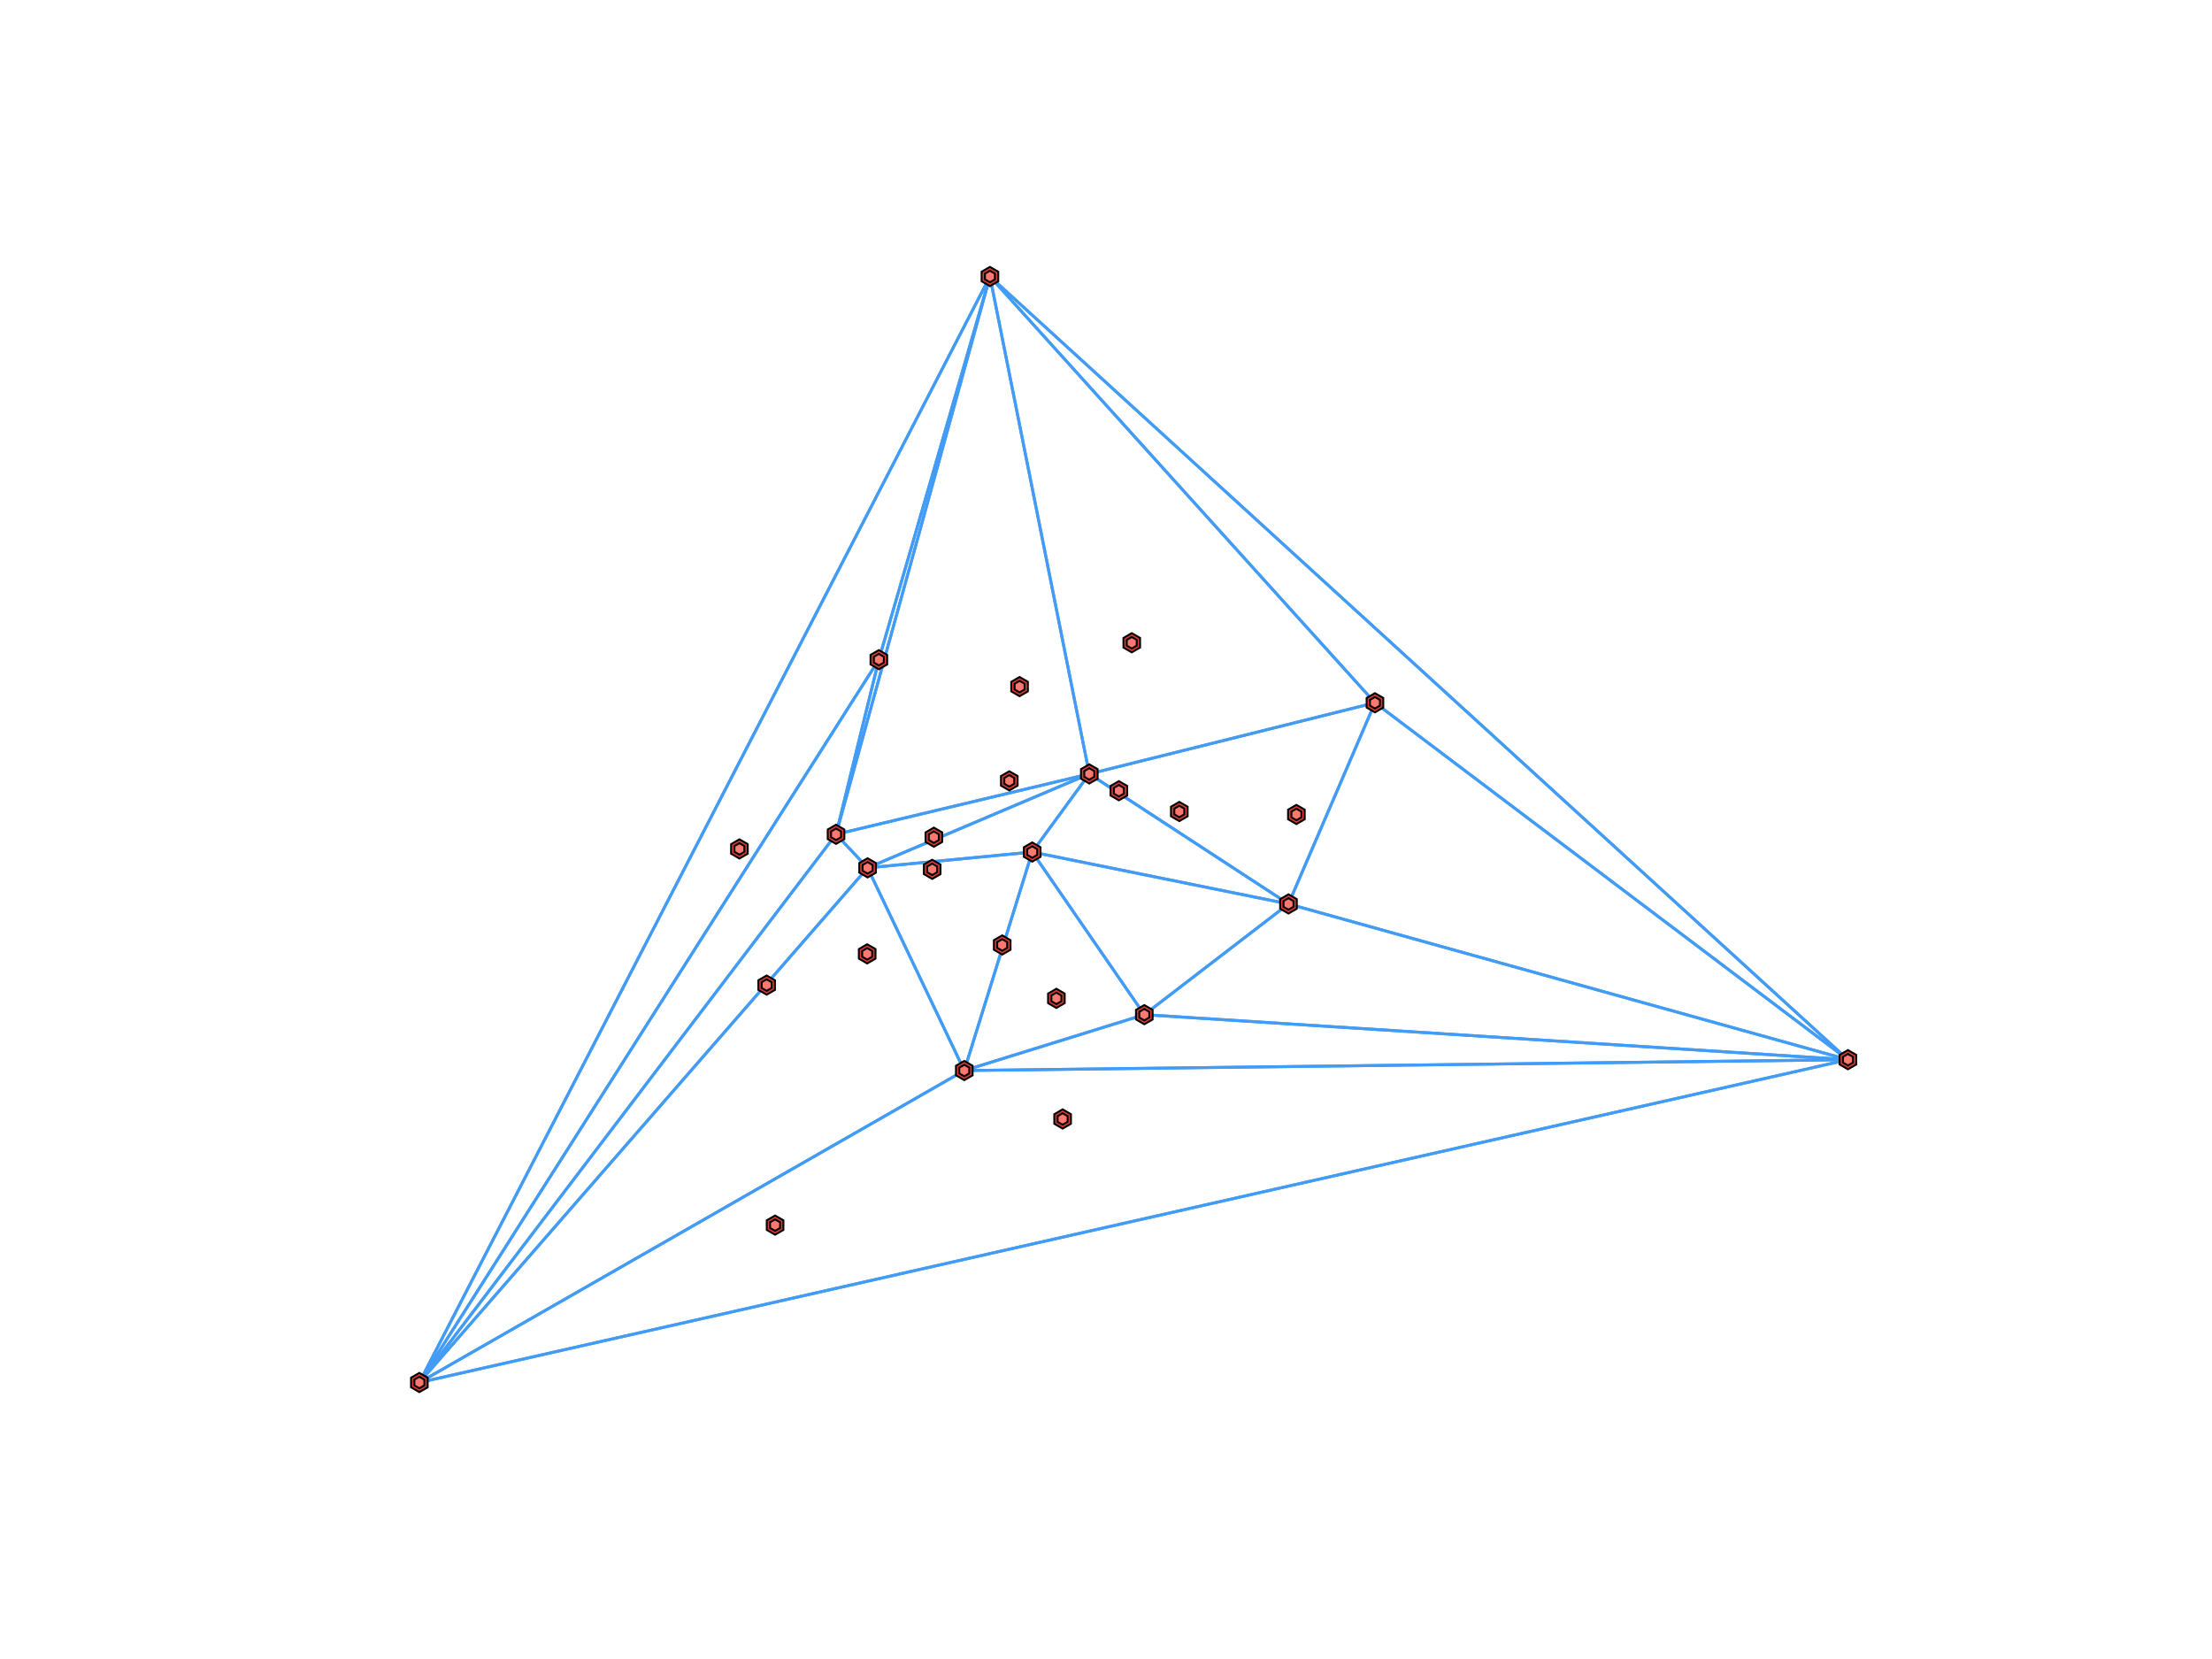
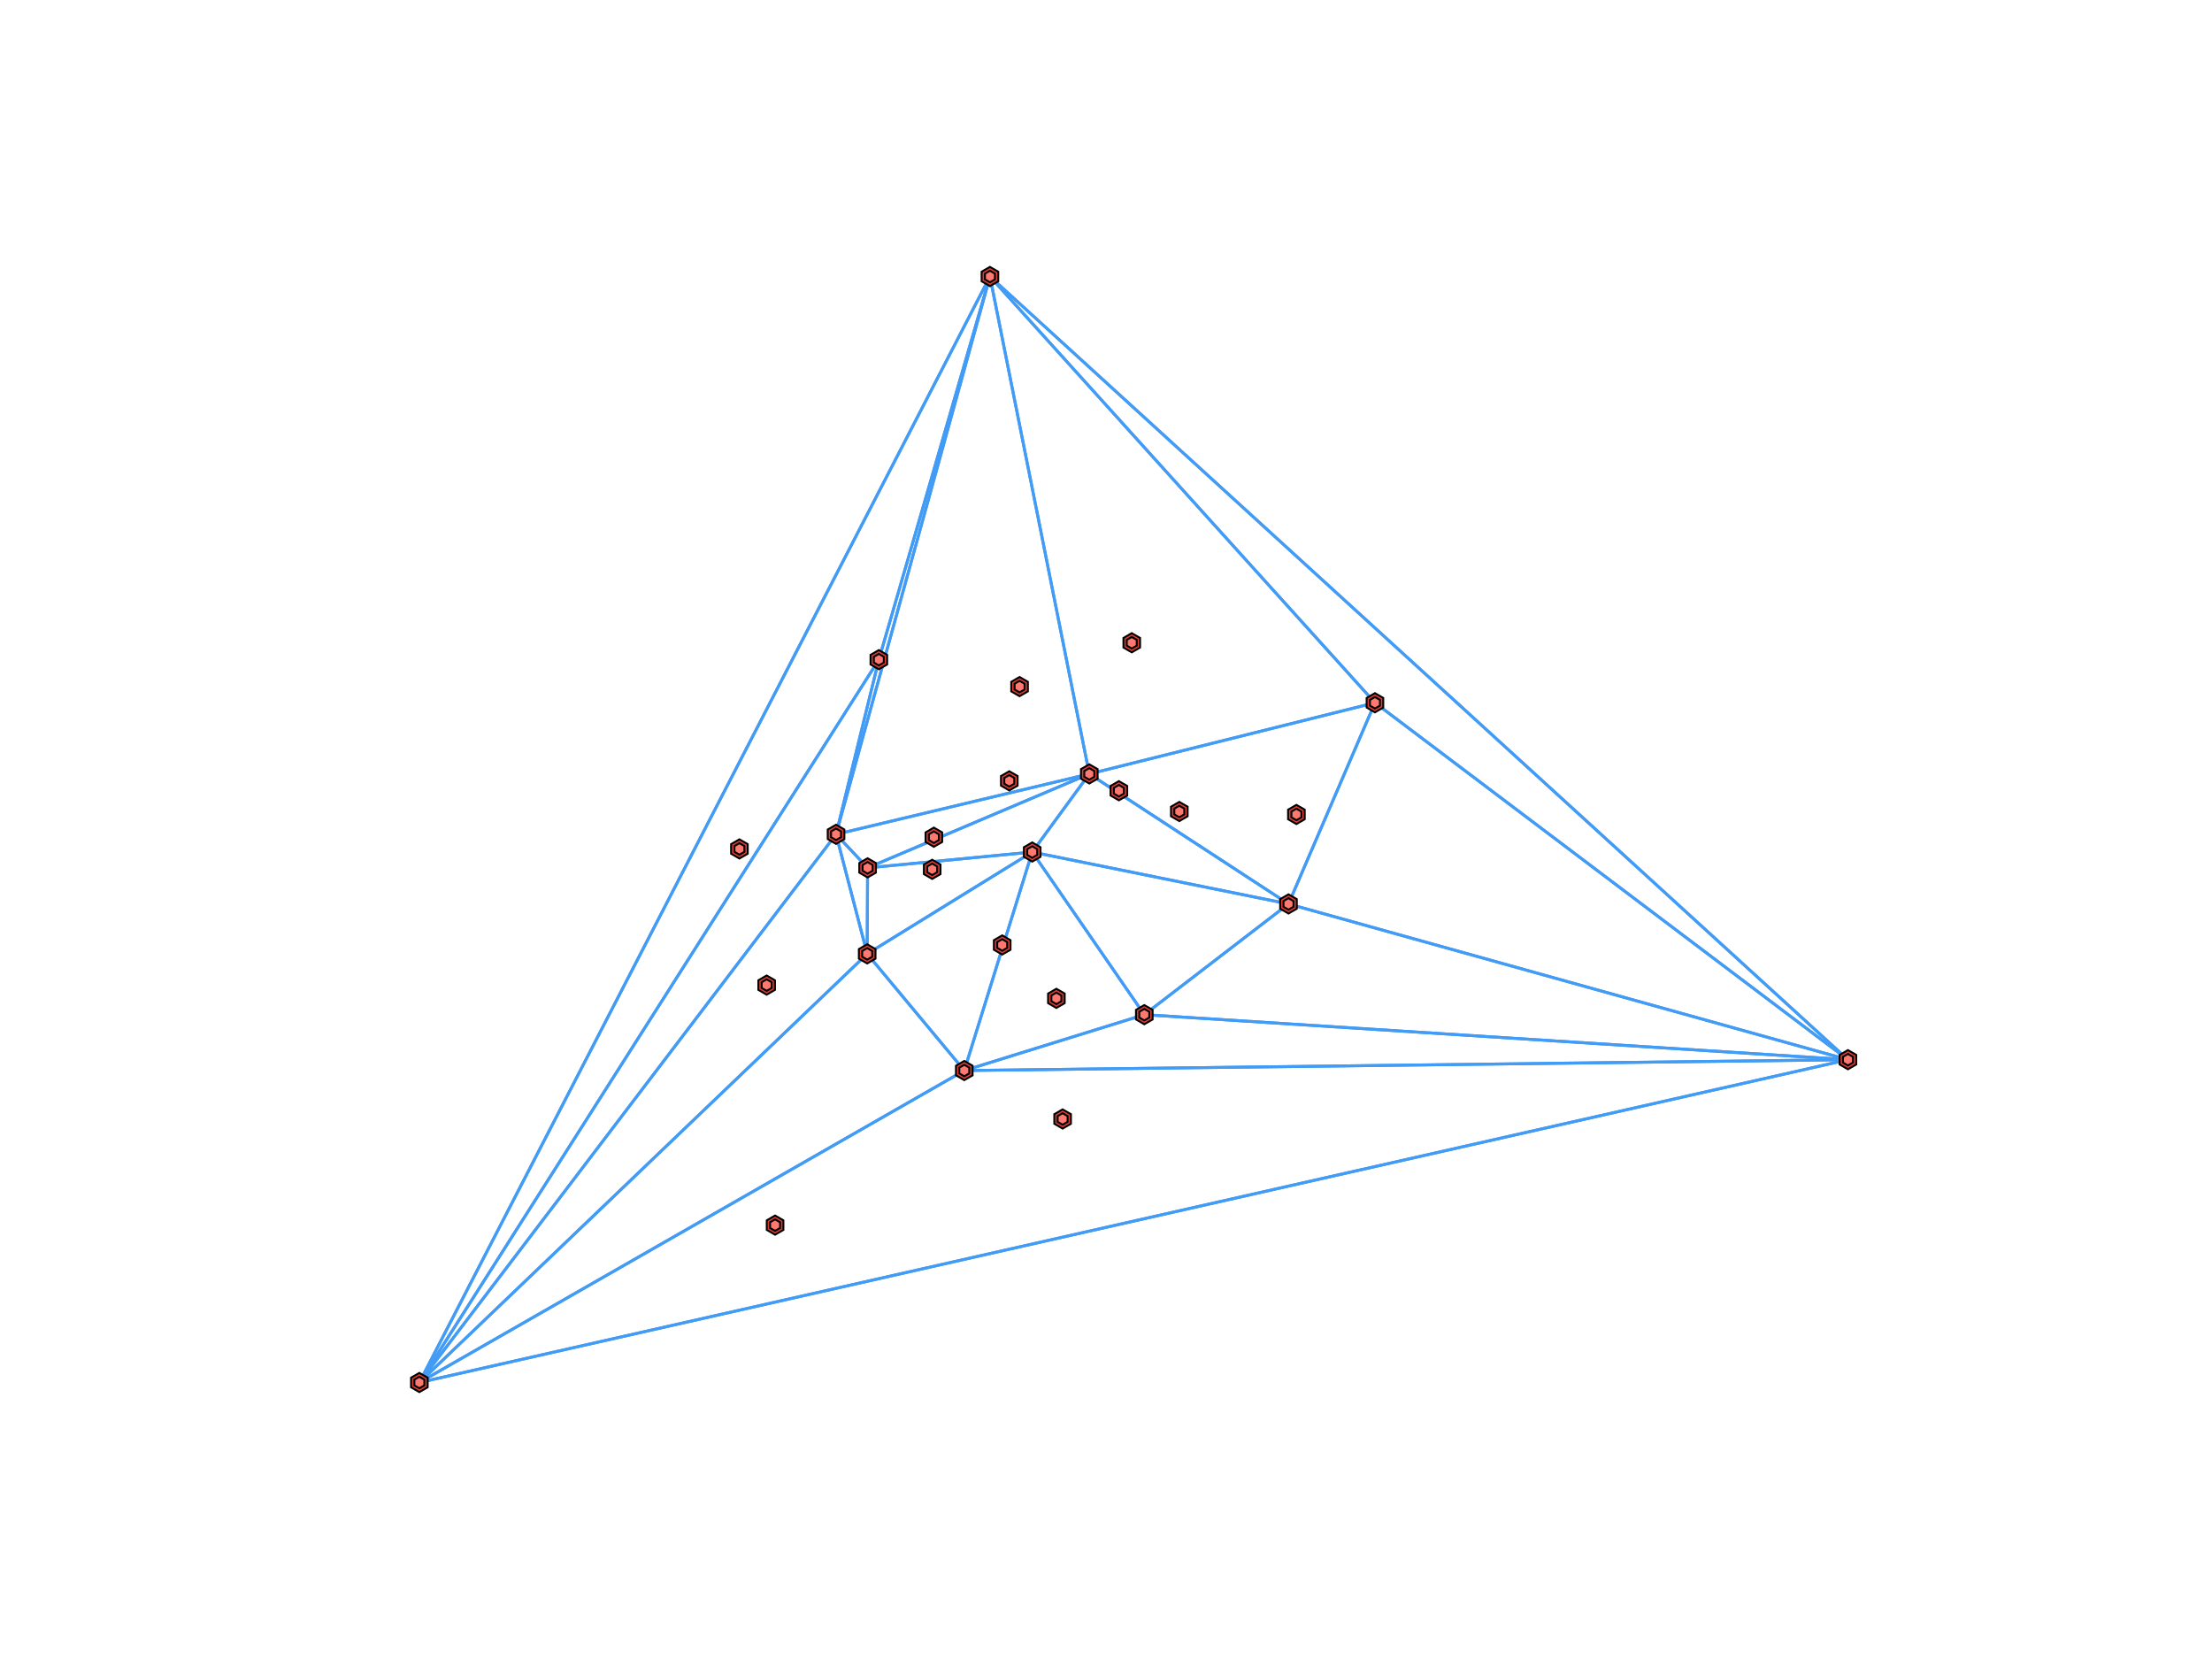
<svg xmlns="http://www.w3.org/2000/svg" xmlns:xlink="http://www.w3.org/1999/xlink" height="432pt" version="1.1" viewBox="0 0 576 432" width="576pt">
  <defs>
    <style type="text/css">
*{stroke-linecap:butt;stroke-linejoin:round;stroke-miterlimit:100000;}
  </style>
  </defs>
  <g id="figure_1">
    <g id="patch_1">
      <path d="M 0 432  L 576 432  L 576 0  L 0 0  z " style="fill:#ffffff;" />
    </g>
    <g id="axes_1">
      <g id="LineCollection_1">
-         <path clip-path="url(#p4725c928e8)" d="M 283.65 201.527  L 225.922 225.985  " style="fill:none;stroke:#429bf4;stroke-width:0.75;" />
-         <path clip-path="url(#p4725c928e8)" d="M 283.65 201.527  L 358.034 182.996  " style="fill:none;stroke:#429bf4;stroke-width:0.75;" />
-         <path clip-path="url(#p4725c928e8)" d="M 283.65 201.527  L 257.777 72  " style="fill:none;stroke:#429bf4;stroke-width:0.75;" />
-         <path clip-path="url(#p4725c928e8)" d="M 283.65 201.527  L 335.519 235.382  " style="fill:none;stroke:#429bf4;stroke-width:0.75;" />
-         <path clip-path="url(#p4725c928e8)" d="M 283.65 201.527  L 217.704 217.252  " style="fill:none;stroke:#429bf4;stroke-width:0.75;" />
-         <path clip-path="url(#p4725c928e8)" d="M 283.65 201.527  L 268.784 221.866  " style="fill:none;stroke:#429bf4;stroke-width:0.75;" />
-         <path clip-path="url(#p4725c928e8)" d="M 358.034 182.996  L 481.2 275.942  " style="fill:none;stroke:#429bf4;stroke-width:0.75;" />
-         <path clip-path="url(#p4725c928e8)" d="M 358.034 182.996  L 283.65 201.527  " style="fill:none;stroke:#429bf4;stroke-width:0.75;" />
-         <path clip-path="url(#p4725c928e8)" d="M 358.034 182.996  L 257.777 72  " style="fill:none;stroke:#429bf4;stroke-width:0.75;" />
-         <path clip-path="url(#p4725c928e8)" d="M 358.034 182.996  L 335.519 235.382  " style="fill:none;stroke:#429bf4;stroke-width:0.75;" />
-         <path clip-path="url(#p4725c928e8)" d="M 335.519 235.382  L 481.2 275.942  " style="fill:none;stroke:#429bf4;stroke-width:0.75;" />
-         <path clip-path="url(#p4725c928e8)" d="M 335.519 235.382  L 297.974 264.217  " style="fill:none;stroke:#429bf4;stroke-width:0.75;" />
-         <path clip-path="url(#p4725c928e8)" d="M 335.519 235.382  L 283.65 201.527  " style="fill:none;stroke:#429bf4;stroke-width:0.75;" />
-         <path clip-path="url(#p4725c928e8)" d="M 335.519 235.382  L 358.034 182.996  " style="fill:none;stroke:#429bf4;stroke-width:0.75;" />
-         <path clip-path="url(#p4725c928e8)" d="M 335.519 235.382  L 268.784 221.866  " style="fill:none;stroke:#429bf4;stroke-width:0.75;" />
-         <path clip-path="url(#p4725c928e8)" d="M 481.2 275.942  L 109.2 360  " style="fill:none;stroke:#429bf4;stroke-width:0.75;" />
-         <path clip-path="url(#p4725c928e8)" d="M 481.2 275.942  L 297.974 264.217  " style="fill:none;stroke:#429bf4;stroke-width:0.75;" />
-         <path clip-path="url(#p4725c928e8)" d="M 481.2 275.942  L 257.777 72  " style="fill:none;stroke:#429bf4;stroke-width:0.75;" />
-         <path clip-path="url(#p4725c928e8)" d="M 481.2 275.942  L 358.034 182.996  " style="fill:none;stroke:#429bf4;stroke-width:0.75;" />
-         <path clip-path="url(#p4725c928e8)" d="M 481.2 275.942  L 251.097 278.764  " style="fill:none;stroke:#429bf4;stroke-width:0.75;" />
-         <path clip-path="url(#p4725c928e8)" d="M 481.2 275.942  L 335.519 235.382  " style="fill:none;stroke:#429bf4;stroke-width:0.75;" />
-         <path clip-path="url(#p4725c928e8)" d="M 268.784 221.866  L 297.974 264.217  " style="fill:none;stroke:#429bf4;stroke-width:0.75;" />
-         <path clip-path="url(#p4725c928e8)" d="M 268.784 221.866  L 225.922 225.985  " style="fill:none;stroke:#429bf4;stroke-width:0.75;" />
-         <path clip-path="url(#p4725c928e8)" d="M 268.784 221.866  L 283.65 201.527  " style="fill:none;stroke:#429bf4;stroke-width:0.75;" />
-         <path clip-path="url(#p4725c928e8)" d="M 268.784 221.866  L 251.097 278.764  " style="fill:none;stroke:#429bf4;stroke-width:0.75;" />
-         <path clip-path="url(#p4725c928e8)" d="M 268.784 221.866  L 335.519 235.382  " style="fill:none;stroke:#429bf4;stroke-width:0.75;" />
-         <path clip-path="url(#p4725c928e8)" d="M 109.2 360  L 481.2 275.942  " style="fill:none;stroke:#429bf4;stroke-width:0.75;" />
-         <path clip-path="url(#p4725c928e8)" d="M 109.2 360  L 225.922 225.985  " style="fill:none;stroke:#429bf4;stroke-width:0.75;" />
-         <path clip-path="url(#p4725c928e8)" d="M 109.2 360  L 257.777 72  " style="fill:none;stroke:#429bf4;stroke-width:0.75;" />
-         <path clip-path="url(#p4725c928e8)" d="M 109.2 360  L 251.097 278.764  " style="fill:none;stroke:#429bf4;stroke-width:0.75;" />
-         <path clip-path="url(#p4725c928e8)" d="M 109.2 360  L 228.849 171.777  " style="fill:none;stroke:#429bf4;stroke-width:0.75;" />
-         <path clip-path="url(#p4725c928e8)" d="M 109.2 360  L 217.704 217.252  " style="fill:none;stroke:#429bf4;stroke-width:0.75;" />
-         <path clip-path="url(#p4725c928e8)" d="M 297.974 264.217  L 481.2 275.942  " style="fill:none;stroke:#429bf4;stroke-width:0.75;" />
-         <path clip-path="url(#p4725c928e8)" d="M 297.974 264.217  L 251.097 278.764  " style="fill:none;stroke:#429bf4;stroke-width:0.75;" />
-         <path clip-path="url(#p4725c928e8)" d="M 297.974 264.217  L 335.519 235.382  " style="fill:none;stroke:#429bf4;stroke-width:0.75;" />
-         <path clip-path="url(#p4725c928e8)" d="M 297.974 264.217  L 268.784 221.866  " style="fill:none;stroke:#429bf4;stroke-width:0.75;" />
-         <path clip-path="url(#p4725c928e8)" d="M 225.922 225.985  L 109.2 360  " style="fill:none;stroke:#429bf4;stroke-width:0.75;" />
-         <path clip-path="url(#p4725c928e8)" d="M 225.922 225.985  L 283.65 201.527  " style="fill:none;stroke:#429bf4;stroke-width:0.75;" />
-         <path clip-path="url(#p4725c928e8)" d="M 225.922 225.985  L 251.097 278.764  " style="fill:none;stroke:#429bf4;stroke-width:0.75;" />
-         <path clip-path="url(#p4725c928e8)" d="M 225.922 225.985  L 268.784 221.866  " style="fill:none;stroke:#429bf4;stroke-width:0.75;" />
-         <path clip-path="url(#p4725c928e8)" d="M 225.922 225.985  L 217.704 217.252  " style="fill:none;stroke:#429bf4;stroke-width:0.75;" />
-         <path clip-path="url(#p4725c928e8)" d="M 257.777 72  L 481.2 275.942  " style="fill:none;stroke:#429bf4;stroke-width:0.75;" />
-         <path clip-path="url(#p4725c928e8)" d="M 257.777 72  L 109.2 360  " style="fill:none;stroke:#429bf4;stroke-width:0.75;" />
-         <path clip-path="url(#p4725c928e8)" d="M 257.777 72  L 358.034 182.996  " style="fill:none;stroke:#429bf4;stroke-width:0.75;" />
-         <path clip-path="url(#p4725c928e8)" d="M 257.777 72  L 283.65 201.527  " style="fill:none;stroke:#429bf4;stroke-width:0.75;" />
-         <path clip-path="url(#p4725c928e8)" d="M 257.777 72  L 228.849 171.777  " style="fill:none;stroke:#429bf4;stroke-width:0.75;" />
-         <path clip-path="url(#p4725c928e8)" d="M 257.777 72  L 217.704 217.252  " style="fill:none;stroke:#429bf4;stroke-width:0.75;" />
-         <path clip-path="url(#p4725c928e8)" d="M 251.097 278.764  L 481.2 275.942  " style="fill:none;stroke:#429bf4;stroke-width:0.75;" />
-         <path clip-path="url(#p4725c928e8)" d="M 251.097 278.764  L 109.2 360  " style="fill:none;stroke:#429bf4;stroke-width:0.75;" />
-         <path clip-path="url(#p4725c928e8)" d="M 251.097 278.764  L 297.974 264.217  " style="fill:none;stroke:#429bf4;stroke-width:0.75;" />
-         <path clip-path="url(#p4725c928e8)" d="M 251.097 278.764  L 225.922 225.985  " style="fill:none;stroke:#429bf4;stroke-width:0.75;" />
-         <path clip-path="url(#p4725c928e8)" d="M 251.097 278.764  L 268.784 221.866  " style="fill:none;stroke:#429bf4;stroke-width:0.75;" />
-         <path clip-path="url(#p4725c928e8)" d="M 228.849 171.777  L 109.2 360  " style="fill:none;stroke:#429bf4;stroke-width:0.75;" />
-         <path clip-path="url(#p4725c928e8)" d="M 228.849 171.777  L 257.777 72  " style="fill:none;stroke:#429bf4;stroke-width:0.75;" />
-         <path clip-path="url(#p4725c928e8)" d="M 228.849 171.777  L 217.704 217.252  " style="fill:none;stroke:#429bf4;stroke-width:0.75;" />
-         <path clip-path="url(#p4725c928e8)" d="M 217.704 217.252  L 109.2 360  " style="fill:none;stroke:#429bf4;stroke-width:0.75;" />
-         <path clip-path="url(#p4725c928e8)" d="M 217.704 217.252  L 225.922 225.985  " style="fill:none;stroke:#429bf4;stroke-width:0.75;" />
-         <path clip-path="url(#p4725c928e8)" d="M 217.704 217.252  L 283.65 201.527  " style="fill:none;stroke:#429bf4;stroke-width:0.75;" />
-         <path clip-path="url(#p4725c928e8)" d="M 217.704 217.252  L 257.777 72  " style="fill:none;stroke:#429bf4;stroke-width:0.75;" />
-         <path clip-path="url(#p4725c928e8)" d="M 217.704 217.252  L 228.849 171.777  " style="fill:none;stroke:#429bf4;stroke-width:0.75;" />
+         <path clip-path="url(#p38eeca3ecf)" d="M 225.922 225.985  L 225.813 248.384  " style="fill:none;stroke:#429bf4;stroke-width:0.75;" />
+         <path clip-path="url(#p38eeca3ecf)" d="M 225.922 225.985  L 283.65 201.527  " style="fill:none;stroke:#429bf4;stroke-width:0.75;" />
+         <path clip-path="url(#p38eeca3ecf)" d="M 225.922 225.985  L 268.784 221.866  " style="fill:none;stroke:#429bf4;stroke-width:0.75;" />
+         <path clip-path="url(#p38eeca3ecf)" d="M 225.922 225.985  L 217.704 217.252  " style="fill:none;stroke:#429bf4;stroke-width:0.75;" />
+         <path clip-path="url(#p38eeca3ecf)" d="M 358.034 182.996  L 481.2 275.942  " style="fill:none;stroke:#429bf4;stroke-width:0.75;" />
+         <path clip-path="url(#p38eeca3ecf)" d="M 358.034 182.996  L 283.65 201.527  " style="fill:none;stroke:#429bf4;stroke-width:0.75;" />
+         <path clip-path="url(#p38eeca3ecf)" d="M 358.034 182.996  L 257.777 72  " style="fill:none;stroke:#429bf4;stroke-width:0.75;" />
+         <path clip-path="url(#p38eeca3ecf)" d="M 358.034 182.996  L 335.519 235.382  " style="fill:none;stroke:#429bf4;stroke-width:0.75;" />
+         <path clip-path="url(#p38eeca3ecf)" d="M 283.65 201.527  L 358.034 182.996  " style="fill:none;stroke:#429bf4;stroke-width:0.75;" />
+         <path clip-path="url(#p38eeca3ecf)" d="M 283.65 201.527  L 257.777 72  " style="fill:none;stroke:#429bf4;stroke-width:0.75;" />
+         <path clip-path="url(#p38eeca3ecf)" d="M 283.65 201.527  L 225.922 225.985  " style="fill:none;stroke:#429bf4;stroke-width:0.75;" />
+         <path clip-path="url(#p38eeca3ecf)" d="M 283.65 201.527  L 335.519 235.382  " style="fill:none;stroke:#429bf4;stroke-width:0.75;" />
+         <path clip-path="url(#p38eeca3ecf)" d="M 283.65 201.527  L 217.704 217.252  " style="fill:none;stroke:#429bf4;stroke-width:0.75;" />
+         <path clip-path="url(#p38eeca3ecf)" d="M 283.65 201.527  L 268.784 221.866  " style="fill:none;stroke:#429bf4;stroke-width:0.75;" />
+         <path clip-path="url(#p38eeca3ecf)" d="M 257.777 72  L 481.2 275.942  " style="fill:none;stroke:#429bf4;stroke-width:0.75;" />
+         <path clip-path="url(#p38eeca3ecf)" d="M 257.777 72  L 109.2 360  " style="fill:none;stroke:#429bf4;stroke-width:0.75;" />
+         <path clip-path="url(#p38eeca3ecf)" d="M 257.777 72  L 358.034 182.996  " style="fill:none;stroke:#429bf4;stroke-width:0.75;" />
+         <path clip-path="url(#p38eeca3ecf)" d="M 257.777 72  L 283.65 201.527  " style="fill:none;stroke:#429bf4;stroke-width:0.75;" />
+         <path clip-path="url(#p38eeca3ecf)" d="M 257.777 72  L 228.849 171.777  " style="fill:none;stroke:#429bf4;stroke-width:0.75;" />
+         <path clip-path="url(#p38eeca3ecf)" d="M 257.777 72  L 217.704 217.252  " style="fill:none;stroke:#429bf4;stroke-width:0.75;" />
+         <path clip-path="url(#p38eeca3ecf)" d="M 335.519 235.382  L 481.2 275.942  " style="fill:none;stroke:#429bf4;stroke-width:0.75;" />
+         <path clip-path="url(#p38eeca3ecf)" d="M 335.519 235.382  L 297.974 264.217  " style="fill:none;stroke:#429bf4;stroke-width:0.75;" />
+         <path clip-path="url(#p38eeca3ecf)" d="M 335.519 235.382  L 358.034 182.996  " style="fill:none;stroke:#429bf4;stroke-width:0.75;" />
+         <path clip-path="url(#p38eeca3ecf)" d="M 335.519 235.382  L 283.65 201.527  " style="fill:none;stroke:#429bf4;stroke-width:0.75;" />
+         <path clip-path="url(#p38eeca3ecf)" d="M 335.519 235.382  L 268.784 221.866  " style="fill:none;stroke:#429bf4;stroke-width:0.75;" />
+         <path clip-path="url(#p38eeca3ecf)" d="M 481.2 275.942  L 109.2 360  " style="fill:none;stroke:#429bf4;stroke-width:0.75;" />
+         <path clip-path="url(#p38eeca3ecf)" d="M 481.2 275.942  L 297.974 264.217  " style="fill:none;stroke:#429bf4;stroke-width:0.75;" />
+         <path clip-path="url(#p38eeca3ecf)" d="M 481.2 275.942  L 358.034 182.996  " style="fill:none;stroke:#429bf4;stroke-width:0.75;" />
+         <path clip-path="url(#p38eeca3ecf)" d="M 481.2 275.942  L 257.777 72  " style="fill:none;stroke:#429bf4;stroke-width:0.75;" />
+         <path clip-path="url(#p38eeca3ecf)" d="M 481.2 275.942  L 335.519 235.382  " style="fill:none;stroke:#429bf4;stroke-width:0.75;" />
+         <path clip-path="url(#p38eeca3ecf)" d="M 481.2 275.942  L 251.097 278.764  " style="fill:none;stroke:#429bf4;stroke-width:0.75;" />
+         <path clip-path="url(#p38eeca3ecf)" d="M 268.784 221.866  L 297.974 264.217  " style="fill:none;stroke:#429bf4;stroke-width:0.75;" />
+         <path clip-path="url(#p38eeca3ecf)" d="M 268.784 221.866  L 225.813 248.384  " style="fill:none;stroke:#429bf4;stroke-width:0.75;" />
+         <path clip-path="url(#p38eeca3ecf)" d="M 268.784 221.866  L 283.65 201.527  " style="fill:none;stroke:#429bf4;stroke-width:0.75;" />
+         <path clip-path="url(#p38eeca3ecf)" d="M 268.784 221.866  L 225.922 225.985  " style="fill:none;stroke:#429bf4;stroke-width:0.75;" />
+         <path clip-path="url(#p38eeca3ecf)" d="M 268.784 221.866  L 335.519 235.382  " style="fill:none;stroke:#429bf4;stroke-width:0.75;" />
+         <path clip-path="url(#p38eeca3ecf)" d="M 268.784 221.866  L 251.097 278.764  " style="fill:none;stroke:#429bf4;stroke-width:0.75;" />
+         <path clip-path="url(#p38eeca3ecf)" d="M 109.2 360  L 481.2 275.942  " style="fill:none;stroke:#429bf4;stroke-width:0.75;" />
+         <path clip-path="url(#p38eeca3ecf)" d="M 109.2 360  L 225.813 248.384  " style="fill:none;stroke:#429bf4;stroke-width:0.75;" />
+         <path clip-path="url(#p38eeca3ecf)" d="M 109.2 360  L 257.777 72  " style="fill:none;stroke:#429bf4;stroke-width:0.75;" />
+         <path clip-path="url(#p38eeca3ecf)" d="M 109.2 360  L 251.097 278.764  " style="fill:none;stroke:#429bf4;stroke-width:0.75;" />
+         <path clip-path="url(#p38eeca3ecf)" d="M 109.2 360  L 228.849 171.777  " style="fill:none;stroke:#429bf4;stroke-width:0.75;" />
+         <path clip-path="url(#p38eeca3ecf)" d="M 109.2 360  L 217.704 217.252  " style="fill:none;stroke:#429bf4;stroke-width:0.75;" />
+         <path clip-path="url(#p38eeca3ecf)" d="M 297.974 264.217  L 481.2 275.942  " style="fill:none;stroke:#429bf4;stroke-width:0.75;" />
+         <path clip-path="url(#p38eeca3ecf)" d="M 297.974 264.217  L 335.519 235.382  " style="fill:none;stroke:#429bf4;stroke-width:0.75;" />
+         <path clip-path="url(#p38eeca3ecf)" d="M 297.974 264.217  L 251.097 278.764  " style="fill:none;stroke:#429bf4;stroke-width:0.75;" />
+         <path clip-path="url(#p38eeca3ecf)" d="M 297.974 264.217  L 268.784 221.866  " style="fill:none;stroke:#429bf4;stroke-width:0.75;" />
+         <path clip-path="url(#p38eeca3ecf)" d="M 225.813 248.384  L 109.2 360  " style="fill:none;stroke:#429bf4;stroke-width:0.75;" />
+         <path clip-path="url(#p38eeca3ecf)" d="M 225.813 248.384  L 225.922 225.985  " style="fill:none;stroke:#429bf4;stroke-width:0.75;" />
+         <path clip-path="url(#p38eeca3ecf)" d="M 225.813 248.384  L 251.097 278.764  " style="fill:none;stroke:#429bf4;stroke-width:0.75;" />
+         <path clip-path="url(#p38eeca3ecf)" d="M 225.813 248.384  L 268.784 221.866  " style="fill:none;stroke:#429bf4;stroke-width:0.75;" />
+         <path clip-path="url(#p38eeca3ecf)" d="M 225.813 248.384  L 217.704 217.252  " style="fill:none;stroke:#429bf4;stroke-width:0.75;" />
+         <path clip-path="url(#p38eeca3ecf)" d="M 251.097 278.764  L 481.2 275.942  " style="fill:none;stroke:#429bf4;stroke-width:0.75;" />
+         <path clip-path="url(#p38eeca3ecf)" d="M 251.097 278.764  L 109.2 360  " style="fill:none;stroke:#429bf4;stroke-width:0.75;" />
+         <path clip-path="url(#p38eeca3ecf)" d="M 251.097 278.764  L 297.974 264.217  " style="fill:none;stroke:#429bf4;stroke-width:0.75;" />
+         <path clip-path="url(#p38eeca3ecf)" d="M 251.097 278.764  L 225.813 248.384  " style="fill:none;stroke:#429bf4;stroke-width:0.75;" />
+         <path clip-path="url(#p38eeca3ecf)" d="M 251.097 278.764  L 268.784 221.866  " style="fill:none;stroke:#429bf4;stroke-width:0.75;" />
+         <path clip-path="url(#p38eeca3ecf)" d="M 228.849 171.777  L 109.2 360  " style="fill:none;stroke:#429bf4;stroke-width:0.75;" />
+         <path clip-path="url(#p38eeca3ecf)" d="M 228.849 171.777  L 257.777 72  " style="fill:none;stroke:#429bf4;stroke-width:0.75;" />
+         <path clip-path="url(#p38eeca3ecf)" d="M 228.849 171.777  L 217.704 217.252  " style="fill:none;stroke:#429bf4;stroke-width:0.75;" />
+         <path clip-path="url(#p38eeca3ecf)" d="M 217.704 217.252  L 109.2 360  " style="fill:none;stroke:#429bf4;stroke-width:0.75;" />
+         <path clip-path="url(#p38eeca3ecf)" d="M 217.704 217.252  L 225.813 248.384  " style="fill:none;stroke:#429bf4;stroke-width:0.75;" />
+         <path clip-path="url(#p38eeca3ecf)" d="M 217.704 217.252  L 283.65 201.527  " style="fill:none;stroke:#429bf4;stroke-width:0.75;" />
+         <path clip-path="url(#p38eeca3ecf)" d="M 217.704 217.252  L 257.777 72  " style="fill:none;stroke:#429bf4;stroke-width:0.75;" />
+         <path clip-path="url(#p38eeca3ecf)" d="M 217.704 217.252  L 225.922 225.985  " style="fill:none;stroke:#429bf4;stroke-width:0.75;" />
+         <path clip-path="url(#p38eeca3ecf)" d="M 217.704 217.252  L 228.849 171.777  " style="fill:none;stroke:#429bf4;stroke-width:0.75;" />
      </g>
      <g id="line2d_1">
        <defs>
-           <path d="M 0 -2.5  L -2.165 -1.25  L -2.165 1.25  L -0 2.5  L 2.165 1.25  L 2.165 -1.25  z " id="ma1542ff8df" style="stroke:#000000;stroke-linejoin:miter;stroke-width:0.5;" />
+           <path d="M 0 -2.5  L -2.165 -1.25  L -2.165 1.25  L -0 2.5  L 2.165 1.25  L 2.165 -1.25  z " id="mff020ccbe9" style="stroke:#000000;stroke-linejoin:miter;stroke-width:0.5;" />
        </defs>
-         <g clip-path="url(#p4725c928e8)">
-           <use style="fill:#dd3d33;stroke:#000000;stroke-linejoin:miter;stroke-width:0.5;" x="275.078" xlink:href="#ma1542ff8df" y="259.969" />
-           <use style="fill:#dd3d33;stroke:#000000;stroke-linejoin:miter;stroke-width:0.5;" x="307.089" xlink:href="#ma1542ff8df" y="211.31" />
-           <use style="fill:#dd3d33;stroke:#000000;stroke-linejoin:miter;stroke-width:0.5;" x="337.581" xlink:href="#ma1542ff8df" y="212.083" />
-           <use style="fill:#dd3d33;stroke:#000000;stroke-linejoin:miter;stroke-width:0.5;" x="262.816" xlink:href="#ma1542ff8df" y="203.329" />
-           <use style="fill:#dd3d33;stroke:#000000;stroke-linejoin:miter;stroke-width:0.5;" x="294.708" xlink:href="#ma1542ff8df" y="167.37" />
-           <use style="fill:#dd3d33;stroke:#000000;stroke-linejoin:miter;stroke-width:0.5;" x="291.355" xlink:href="#ma1542ff8df" y="205.904" />
-           <use style="fill:#dd3d33;stroke:#000000;stroke-linejoin:miter;stroke-width:0.5;" x="276.705" xlink:href="#ma1542ff8df" y="291.379" />
-           <use style="fill:#dd3d33;stroke:#000000;stroke-linejoin:miter;stroke-width:0.5;" x="283.65" xlink:href="#ma1542ff8df" y="201.527" />
-           <use style="fill:#dd3d33;stroke:#000000;stroke-linejoin:miter;stroke-width:0.5;" x="358.034" xlink:href="#ma1542ff8df" y="182.996" />
-           <use style="fill:#dd3d33;stroke:#000000;stroke-linejoin:miter;stroke-width:0.5;" x="242.741" xlink:href="#ma1542ff8df" y="226.371" />
-           <use style="fill:#dd3d33;stroke:#000000;stroke-linejoin:miter;stroke-width:0.5;" x="335.519" xlink:href="#ma1542ff8df" y="235.382" />
-           <use style="fill:#dd3d33;stroke:#000000;stroke-linejoin:miter;stroke-width:0.5;" x="243.175" xlink:href="#ma1542ff8df" y="218.004" />
-           <use style="fill:#dd3d33;stroke:#000000;stroke-linejoin:miter;stroke-width:0.5;" x="481.2" xlink:href="#ma1542ff8df" y="275.942" />
-           <use style="fill:#dd3d33;stroke:#000000;stroke-linejoin:miter;stroke-width:0.5;" x="260.971" xlink:href="#ma1542ff8df" y="246.067" />
-           <use style="fill:#dd3d33;stroke:#000000;stroke-linejoin:miter;stroke-width:0.5;" x="268.784" xlink:href="#ma1542ff8df" y="221.866" />
-           <use style="fill:#dd3d33;stroke:#000000;stroke-linejoin:miter;stroke-width:0.5;" x="109.2" xlink:href="#ma1542ff8df" y="360.0" />
-           <use style="fill:#dd3d33;stroke:#000000;stroke-linejoin:miter;stroke-width:0.5;" x="297.974" xlink:href="#ma1542ff8df" y="264.217" />
-           <use style="fill:#dd3d33;stroke:#000000;stroke-linejoin:miter;stroke-width:0.5;" x="225.922" xlink:href="#ma1542ff8df" y="225.985" />
-           <use style="fill:#dd3d33;stroke:#000000;stroke-linejoin:miter;stroke-width:0.5;" x="199.635" xlink:href="#ma1542ff8df" y="256.516" />
-           <use style="fill:#dd3d33;stroke:#000000;stroke-linejoin:miter;stroke-width:0.5;" x="192.543" xlink:href="#ma1542ff8df" y="221.058" />
-           <use style="fill:#dd3d33;stroke:#000000;stroke-linejoin:miter;stroke-width:0.5;" x="225.813" xlink:href="#ma1542ff8df" y="248.384" />
-           <use style="fill:#dd3d33;stroke:#000000;stroke-linejoin:miter;stroke-width:0.5;" x="201.83" xlink:href="#ma1542ff8df" y="319.019" />
-           <use style="fill:#dd3d33;stroke:#000000;stroke-linejoin:miter;stroke-width:0.5;" x="257.777" xlink:href="#ma1542ff8df" y="72.0" />
-           <use style="fill:#dd3d33;stroke:#000000;stroke-linejoin:miter;stroke-width:0.5;" x="265.494" xlink:href="#ma1542ff8df" y="178.789" />
-           <use style="fill:#dd3d33;stroke:#000000;stroke-linejoin:miter;stroke-width:0.5;" x="251.097" xlink:href="#ma1542ff8df" y="278.764" />
-           <use style="fill:#dd3d33;stroke:#000000;stroke-linejoin:miter;stroke-width:0.5;" x="228.849" xlink:href="#ma1542ff8df" y="171.777" />
-           <use style="fill:#dd3d33;stroke:#000000;stroke-linejoin:miter;stroke-width:0.5;" x="217.704" xlink:href="#ma1542ff8df" y="217.252" />
+         <g clip-path="url(#p38eeca3ecf)">
+           <use style="fill:#dd3d33;stroke:#000000;stroke-linejoin:miter;stroke-width:0.5;" x="275.078" xlink:href="#mff020ccbe9" y="259.969" />
+           <use style="fill:#dd3d33;stroke:#000000;stroke-linejoin:miter;stroke-width:0.5;" x="225.922" xlink:href="#mff020ccbe9" y="225.985" />
+           <use style="fill:#dd3d33;stroke:#000000;stroke-linejoin:miter;stroke-width:0.5;" x="307.089" xlink:href="#mff020ccbe9" y="211.31" />
+           <use style="fill:#dd3d33;stroke:#000000;stroke-linejoin:miter;stroke-width:0.5;" x="337.581" xlink:href="#mff020ccbe9" y="212.083" />
+           <use style="fill:#dd3d33;stroke:#000000;stroke-linejoin:miter;stroke-width:0.5;" x="262.816" xlink:href="#mff020ccbe9" y="203.329" />
+           <use style="fill:#dd3d33;stroke:#000000;stroke-linejoin:miter;stroke-width:0.5;" x="294.708" xlink:href="#mff020ccbe9" y="167.37" />
+           <use style="fill:#dd3d33;stroke:#000000;stroke-linejoin:miter;stroke-width:0.5;" x="358.034" xlink:href="#mff020ccbe9" y="182.996" />
+           <use style="fill:#dd3d33;stroke:#000000;stroke-linejoin:miter;stroke-width:0.5;" x="291.355" xlink:href="#mff020ccbe9" y="205.904" />
+           <use style="fill:#dd3d33;stroke:#000000;stroke-linejoin:miter;stroke-width:0.5;" x="276.705" xlink:href="#mff020ccbe9" y="291.379" />
+           <use style="fill:#dd3d33;stroke:#000000;stroke-linejoin:miter;stroke-width:0.5;" x="283.65" xlink:href="#mff020ccbe9" y="201.527" />
+           <use style="fill:#dd3d33;stroke:#000000;stroke-linejoin:miter;stroke-width:0.5;" x="257.777" xlink:href="#mff020ccbe9" y="72.0" />
+           <use style="fill:#dd3d33;stroke:#000000;stroke-linejoin:miter;stroke-width:0.5;" x="335.519" xlink:href="#mff020ccbe9" y="235.382" />
+           <use style="fill:#dd3d33;stroke:#000000;stroke-linejoin:miter;stroke-width:0.5;" x="243.175" xlink:href="#mff020ccbe9" y="218.004" />
+           <use style="fill:#dd3d33;stroke:#000000;stroke-linejoin:miter;stroke-width:0.5;" x="242.741" xlink:href="#mff020ccbe9" y="226.371" />
+           <use style="fill:#dd3d33;stroke:#000000;stroke-linejoin:miter;stroke-width:0.5;" x="481.2" xlink:href="#mff020ccbe9" y="275.942" />
+           <use style="fill:#dd3d33;stroke:#000000;stroke-linejoin:miter;stroke-width:0.5;" x="260.971" xlink:href="#mff020ccbe9" y="246.067" />
+           <use style="fill:#dd3d33;stroke:#000000;stroke-linejoin:miter;stroke-width:0.5;" x="268.784" xlink:href="#mff020ccbe9" y="221.866" />
+           <use style="fill:#dd3d33;stroke:#000000;stroke-linejoin:miter;stroke-width:0.5;" x="109.2" xlink:href="#mff020ccbe9" y="360.0" />
+           <use style="fill:#dd3d33;stroke:#000000;stroke-linejoin:miter;stroke-width:0.5;" x="297.974" xlink:href="#mff020ccbe9" y="264.217" />
+           <use style="fill:#dd3d33;stroke:#000000;stroke-linejoin:miter;stroke-width:0.5;" x="199.635" xlink:href="#mff020ccbe9" y="256.516" />
+           <use style="fill:#dd3d33;stroke:#000000;stroke-linejoin:miter;stroke-width:0.5;" x="192.543" xlink:href="#mff020ccbe9" y="221.058" />
+           <use style="fill:#dd3d33;stroke:#000000;stroke-linejoin:miter;stroke-width:0.5;" x="201.83" xlink:href="#mff020ccbe9" y="319.019" />
+           <use style="fill:#dd3d33;stroke:#000000;stroke-linejoin:miter;stroke-width:0.5;" x="225.813" xlink:href="#mff020ccbe9" y="248.384" />
+           <use style="fill:#dd3d33;stroke:#000000;stroke-linejoin:miter;stroke-width:0.5;" x="265.494" xlink:href="#mff020ccbe9" y="178.789" />
+           <use style="fill:#dd3d33;stroke:#000000;stroke-linejoin:miter;stroke-width:0.5;" x="251.097" xlink:href="#mff020ccbe9" y="278.764" />
+           <use style="fill:#dd3d33;stroke:#000000;stroke-linejoin:miter;stroke-width:0.5;" x="228.849" xlink:href="#mff020ccbe9" y="171.777" />
+           <use style="fill:#dd3d33;stroke:#000000;stroke-linejoin:miter;stroke-width:0.5;" x="217.704" xlink:href="#mff020ccbe9" y="217.252" />
        </g>
      </g>
      <g id="line2d_2">
        <defs>
-           <path d="M 0 -1.5  L -1.299 -0.75  L -1.299 0.75  L -0 1.5  L 1.299 0.75  L 1.299 -0.75  z " id="md0331e045c" style="stroke:#000000;stroke-linejoin:miter;stroke-width:0.5;" />
+           <path d="M 0 -1.5  L -1.299 -0.75  L -1.299 0.75  L -0 1.5  L 1.299 0.75  L 1.299 -0.75  z " id="m0278c7ba32" style="stroke:#000000;stroke-linejoin:miter;stroke-width:0.5;" />
        </defs>
-         <g clip-path="url(#p4725c928e8)">
-           <use style="fill:#ff7970;stroke:#000000;stroke-linejoin:miter;stroke-width:0.5;" x="275.078" xlink:href="#md0331e045c" y="259.969" />
-           <use style="fill:#ff7970;stroke:#000000;stroke-linejoin:miter;stroke-width:0.5;" x="307.089" xlink:href="#md0331e045c" y="211.31" />
-           <use style="fill:#ff7970;stroke:#000000;stroke-linejoin:miter;stroke-width:0.5;" x="337.581" xlink:href="#md0331e045c" y="212.083" />
-           <use style="fill:#ff7970;stroke:#000000;stroke-linejoin:miter;stroke-width:0.5;" x="262.816" xlink:href="#md0331e045c" y="203.329" />
-           <use style="fill:#ff7970;stroke:#000000;stroke-linejoin:miter;stroke-width:0.5;" x="294.708" xlink:href="#md0331e045c" y="167.37" />
-           <use style="fill:#ff7970;stroke:#000000;stroke-linejoin:miter;stroke-width:0.5;" x="291.355" xlink:href="#md0331e045c" y="205.904" />
-           <use style="fill:#ff7970;stroke:#000000;stroke-linejoin:miter;stroke-width:0.5;" x="276.705" xlink:href="#md0331e045c" y="291.379" />
-           <use style="fill:#ff7970;stroke:#000000;stroke-linejoin:miter;stroke-width:0.5;" x="283.65" xlink:href="#md0331e045c" y="201.527" />
-           <use style="fill:#ff7970;stroke:#000000;stroke-linejoin:miter;stroke-width:0.5;" x="358.034" xlink:href="#md0331e045c" y="182.996" />
-           <use style="fill:#ff7970;stroke:#000000;stroke-linejoin:miter;stroke-width:0.5;" x="242.741" xlink:href="#md0331e045c" y="226.371" />
-           <use style="fill:#ff7970;stroke:#000000;stroke-linejoin:miter;stroke-width:0.5;" x="335.519" xlink:href="#md0331e045c" y="235.382" />
-           <use style="fill:#ff7970;stroke:#000000;stroke-linejoin:miter;stroke-width:0.5;" x="243.175" xlink:href="#md0331e045c" y="218.004" />
-           <use style="fill:#ff7970;stroke:#000000;stroke-linejoin:miter;stroke-width:0.5;" x="481.2" xlink:href="#md0331e045c" y="275.942" />
-           <use style="fill:#ff7970;stroke:#000000;stroke-linejoin:miter;stroke-width:0.5;" x="260.971" xlink:href="#md0331e045c" y="246.067" />
-           <use style="fill:#ff7970;stroke:#000000;stroke-linejoin:miter;stroke-width:0.5;" x="268.784" xlink:href="#md0331e045c" y="221.866" />
-           <use style="fill:#ff7970;stroke:#000000;stroke-linejoin:miter;stroke-width:0.5;" x="109.2" xlink:href="#md0331e045c" y="360.0" />
-           <use style="fill:#ff7970;stroke:#000000;stroke-linejoin:miter;stroke-width:0.5;" x="297.974" xlink:href="#md0331e045c" y="264.217" />
-           <use style="fill:#ff7970;stroke:#000000;stroke-linejoin:miter;stroke-width:0.5;" x="225.922" xlink:href="#md0331e045c" y="225.985" />
-           <use style="fill:#ff7970;stroke:#000000;stroke-linejoin:miter;stroke-width:0.5;" x="199.635" xlink:href="#md0331e045c" y="256.516" />
-           <use style="fill:#ff7970;stroke:#000000;stroke-linejoin:miter;stroke-width:0.5;" x="192.543" xlink:href="#md0331e045c" y="221.058" />
-           <use style="fill:#ff7970;stroke:#000000;stroke-linejoin:miter;stroke-width:0.5;" x="225.813" xlink:href="#md0331e045c" y="248.384" />
-           <use style="fill:#ff7970;stroke:#000000;stroke-linejoin:miter;stroke-width:0.5;" x="201.83" xlink:href="#md0331e045c" y="319.019" />
-           <use style="fill:#ff7970;stroke:#000000;stroke-linejoin:miter;stroke-width:0.5;" x="257.777" xlink:href="#md0331e045c" y="72.0" />
-           <use style="fill:#ff7970;stroke:#000000;stroke-linejoin:miter;stroke-width:0.5;" x="265.494" xlink:href="#md0331e045c" y="178.789" />
-           <use style="fill:#ff7970;stroke:#000000;stroke-linejoin:miter;stroke-width:0.5;" x="251.097" xlink:href="#md0331e045c" y="278.764" />
-           <use style="fill:#ff7970;stroke:#000000;stroke-linejoin:miter;stroke-width:0.5;" x="228.849" xlink:href="#md0331e045c" y="171.777" />
-           <use style="fill:#ff7970;stroke:#000000;stroke-linejoin:miter;stroke-width:0.5;" x="217.704" xlink:href="#md0331e045c" y="217.252" />
+         <g clip-path="url(#p38eeca3ecf)">
+           <use style="fill:#ff7970;stroke:#000000;stroke-linejoin:miter;stroke-width:0.5;" x="275.078" xlink:href="#m0278c7ba32" y="259.969" />
+           <use style="fill:#ff7970;stroke:#000000;stroke-linejoin:miter;stroke-width:0.5;" x="225.922" xlink:href="#m0278c7ba32" y="225.985" />
+           <use style="fill:#ff7970;stroke:#000000;stroke-linejoin:miter;stroke-width:0.5;" x="307.089" xlink:href="#m0278c7ba32" y="211.31" />
+           <use style="fill:#ff7970;stroke:#000000;stroke-linejoin:miter;stroke-width:0.5;" x="337.581" xlink:href="#m0278c7ba32" y="212.083" />
+           <use style="fill:#ff7970;stroke:#000000;stroke-linejoin:miter;stroke-width:0.5;" x="262.816" xlink:href="#m0278c7ba32" y="203.329" />
+           <use style="fill:#ff7970;stroke:#000000;stroke-linejoin:miter;stroke-width:0.5;" x="294.708" xlink:href="#m0278c7ba32" y="167.37" />
+           <use style="fill:#ff7970;stroke:#000000;stroke-linejoin:miter;stroke-width:0.5;" x="358.034" xlink:href="#m0278c7ba32" y="182.996" />
+           <use style="fill:#ff7970;stroke:#000000;stroke-linejoin:miter;stroke-width:0.5;" x="291.355" xlink:href="#m0278c7ba32" y="205.904" />
+           <use style="fill:#ff7970;stroke:#000000;stroke-linejoin:miter;stroke-width:0.5;" x="276.705" xlink:href="#m0278c7ba32" y="291.379" />
+           <use style="fill:#ff7970;stroke:#000000;stroke-linejoin:miter;stroke-width:0.5;" x="283.65" xlink:href="#m0278c7ba32" y="201.527" />
+           <use style="fill:#ff7970;stroke:#000000;stroke-linejoin:miter;stroke-width:0.5;" x="257.777" xlink:href="#m0278c7ba32" y="72.0" />
+           <use style="fill:#ff7970;stroke:#000000;stroke-linejoin:miter;stroke-width:0.5;" x="335.519" xlink:href="#m0278c7ba32" y="235.382" />
+           <use style="fill:#ff7970;stroke:#000000;stroke-linejoin:miter;stroke-width:0.5;" x="243.175" xlink:href="#m0278c7ba32" y="218.004" />
+           <use style="fill:#ff7970;stroke:#000000;stroke-linejoin:miter;stroke-width:0.5;" x="242.741" xlink:href="#m0278c7ba32" y="226.371" />
+           <use style="fill:#ff7970;stroke:#000000;stroke-linejoin:miter;stroke-width:0.5;" x="481.2" xlink:href="#m0278c7ba32" y="275.942" />
+           <use style="fill:#ff7970;stroke:#000000;stroke-linejoin:miter;stroke-width:0.5;" x="260.971" xlink:href="#m0278c7ba32" y="246.067" />
+           <use style="fill:#ff7970;stroke:#000000;stroke-linejoin:miter;stroke-width:0.5;" x="268.784" xlink:href="#m0278c7ba32" y="221.866" />
+           <use style="fill:#ff7970;stroke:#000000;stroke-linejoin:miter;stroke-width:0.5;" x="109.2" xlink:href="#m0278c7ba32" y="360.0" />
+           <use style="fill:#ff7970;stroke:#000000;stroke-linejoin:miter;stroke-width:0.5;" x="297.974" xlink:href="#m0278c7ba32" y="264.217" />
+           <use style="fill:#ff7970;stroke:#000000;stroke-linejoin:miter;stroke-width:0.5;" x="199.635" xlink:href="#m0278c7ba32" y="256.516" />
+           <use style="fill:#ff7970;stroke:#000000;stroke-linejoin:miter;stroke-width:0.5;" x="192.543" xlink:href="#m0278c7ba32" y="221.058" />
+           <use style="fill:#ff7970;stroke:#000000;stroke-linejoin:miter;stroke-width:0.5;" x="201.83" xlink:href="#m0278c7ba32" y="319.019" />
+           <use style="fill:#ff7970;stroke:#000000;stroke-linejoin:miter;stroke-width:0.5;" x="225.813" xlink:href="#m0278c7ba32" y="248.384" />
+           <use style="fill:#ff7970;stroke:#000000;stroke-linejoin:miter;stroke-width:0.5;" x="265.494" xlink:href="#m0278c7ba32" y="178.789" />
+           <use style="fill:#ff7970;stroke:#000000;stroke-linejoin:miter;stroke-width:0.5;" x="251.097" xlink:href="#m0278c7ba32" y="278.764" />
+           <use style="fill:#ff7970;stroke:#000000;stroke-linejoin:miter;stroke-width:0.5;" x="228.849" xlink:href="#m0278c7ba32" y="171.777" />
+           <use style="fill:#ff7970;stroke:#000000;stroke-linejoin:miter;stroke-width:0.5;" x="217.704" xlink:href="#m0278c7ba32" y="217.252" />
        </g>
      </g>
    </g>
  </g>
  <defs>
-     <clipPath id="p4725c928e8">
+     <clipPath id="p38eeca3ecf">
      <rect height="345.6" width="446.4" x="72.0" y="43.2" />
    </clipPath>
  </defs>
</svg>
